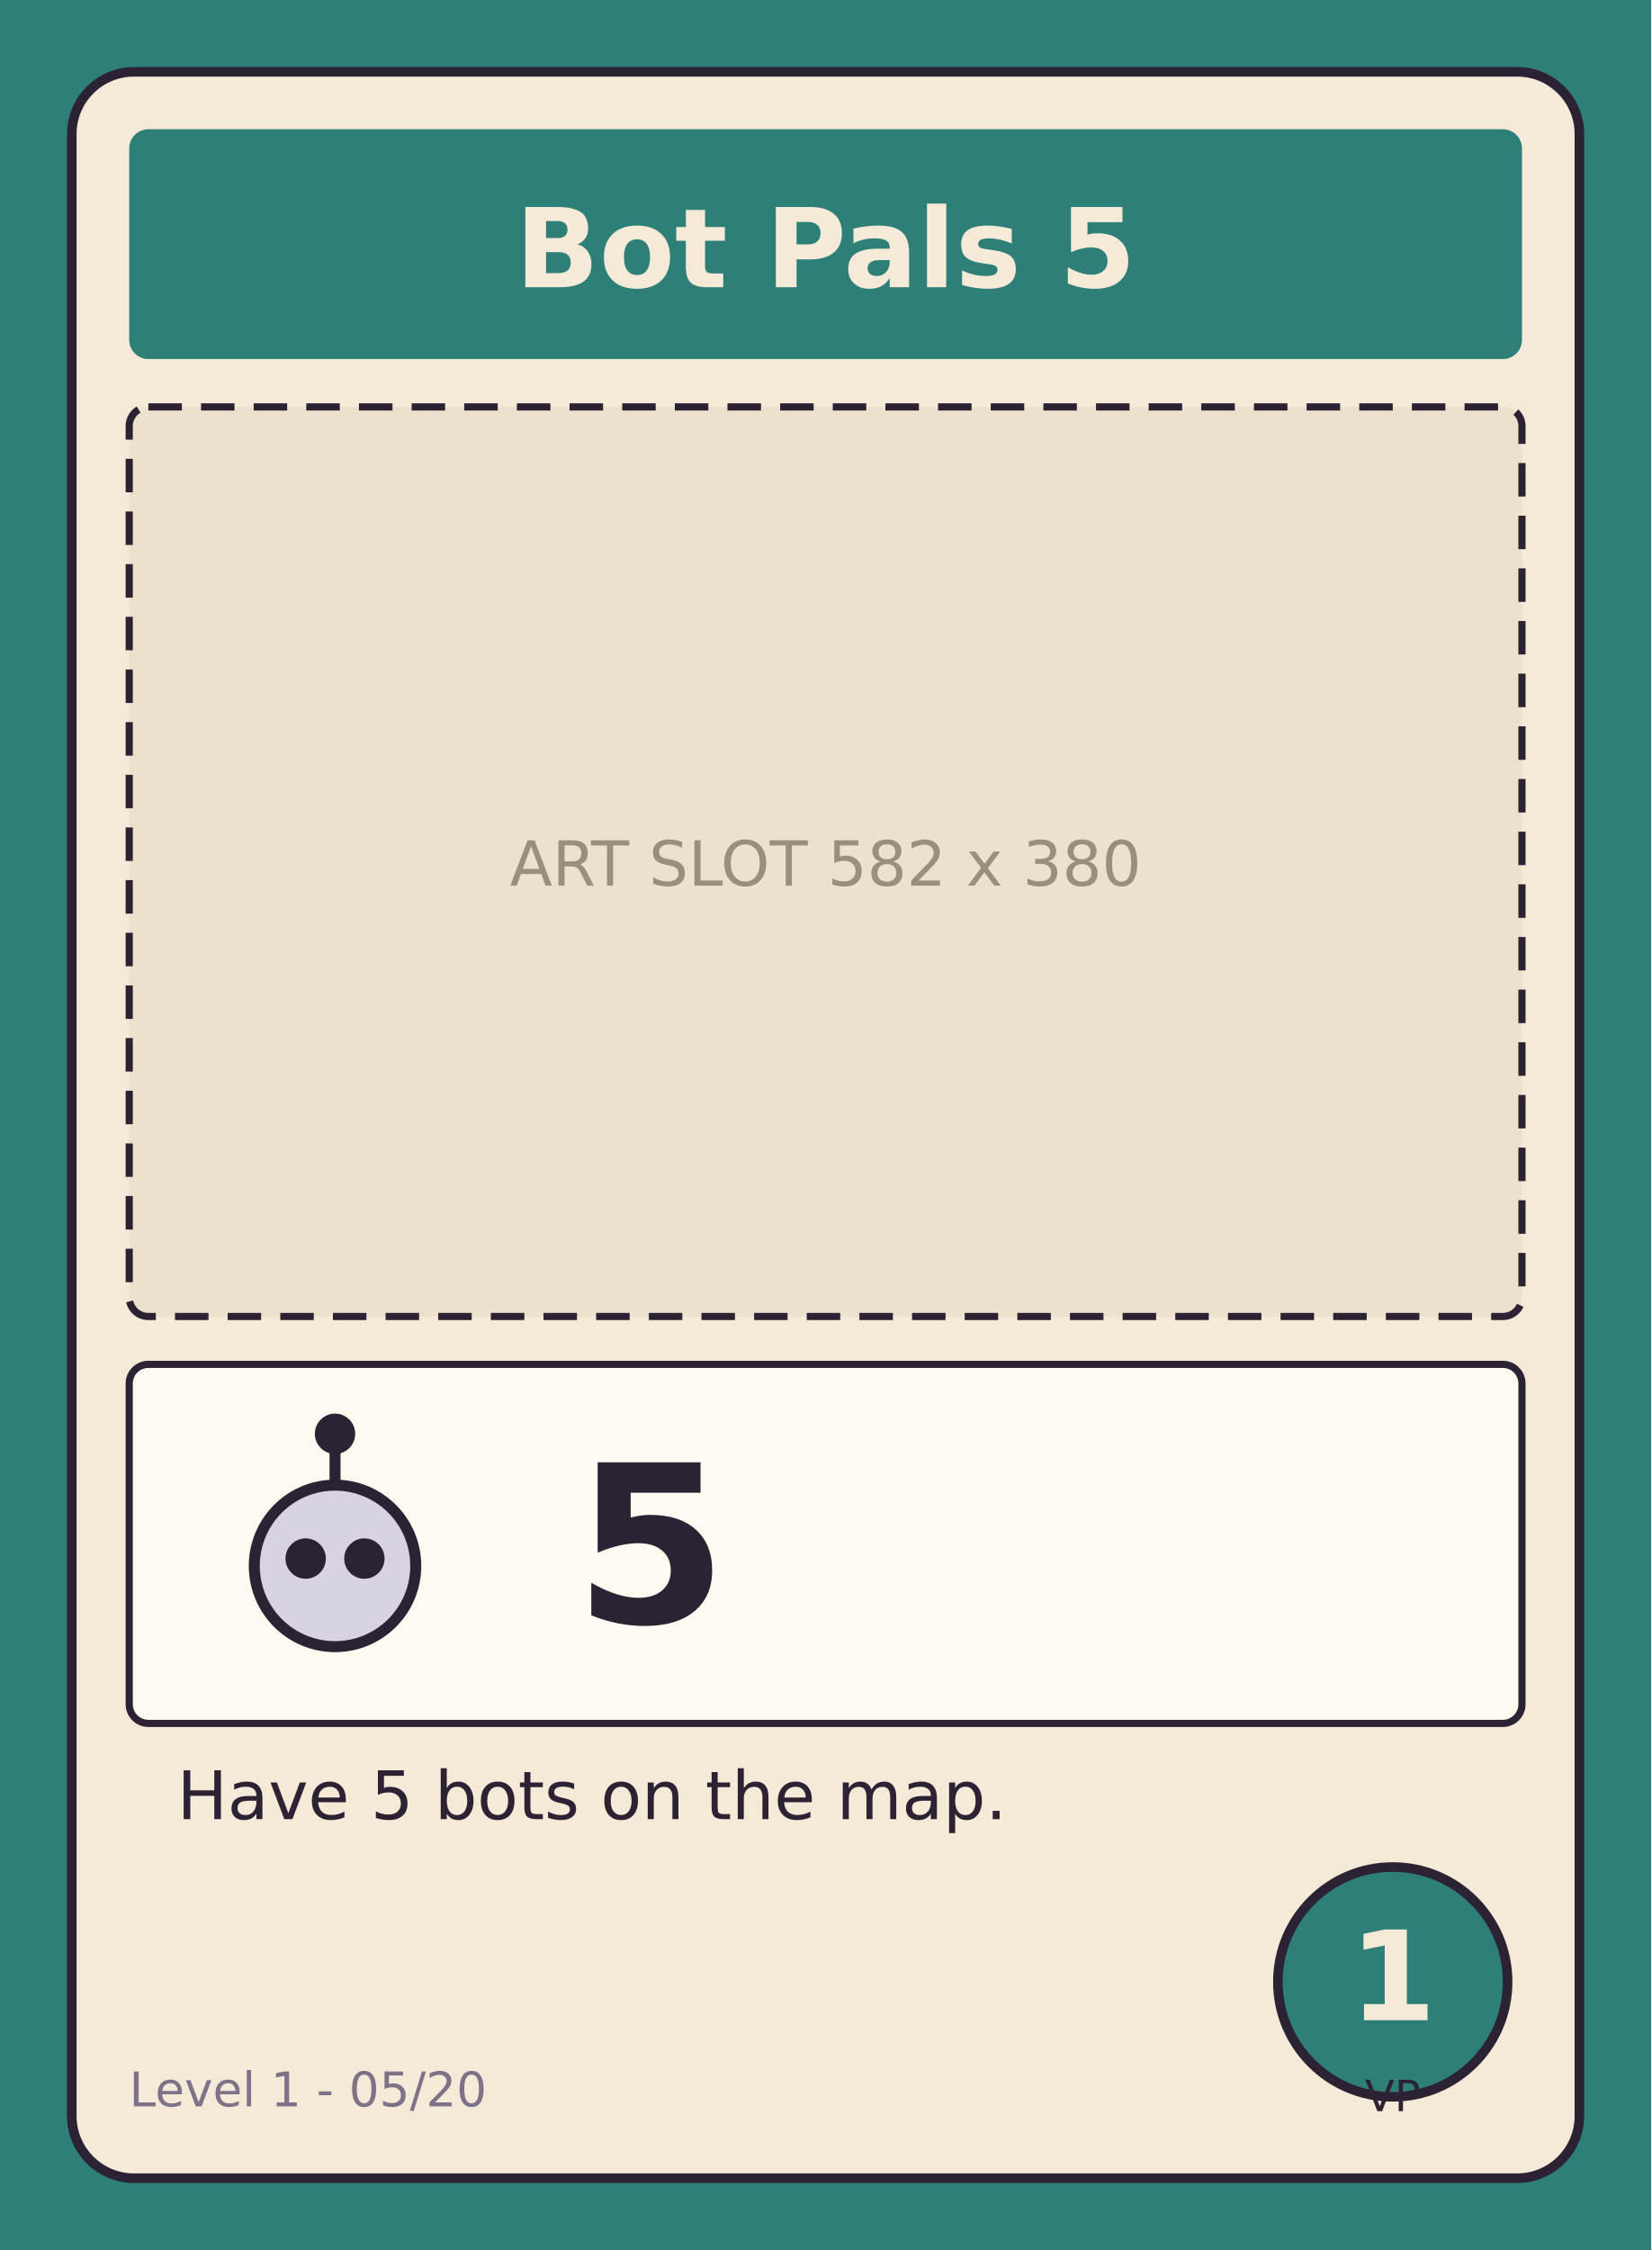
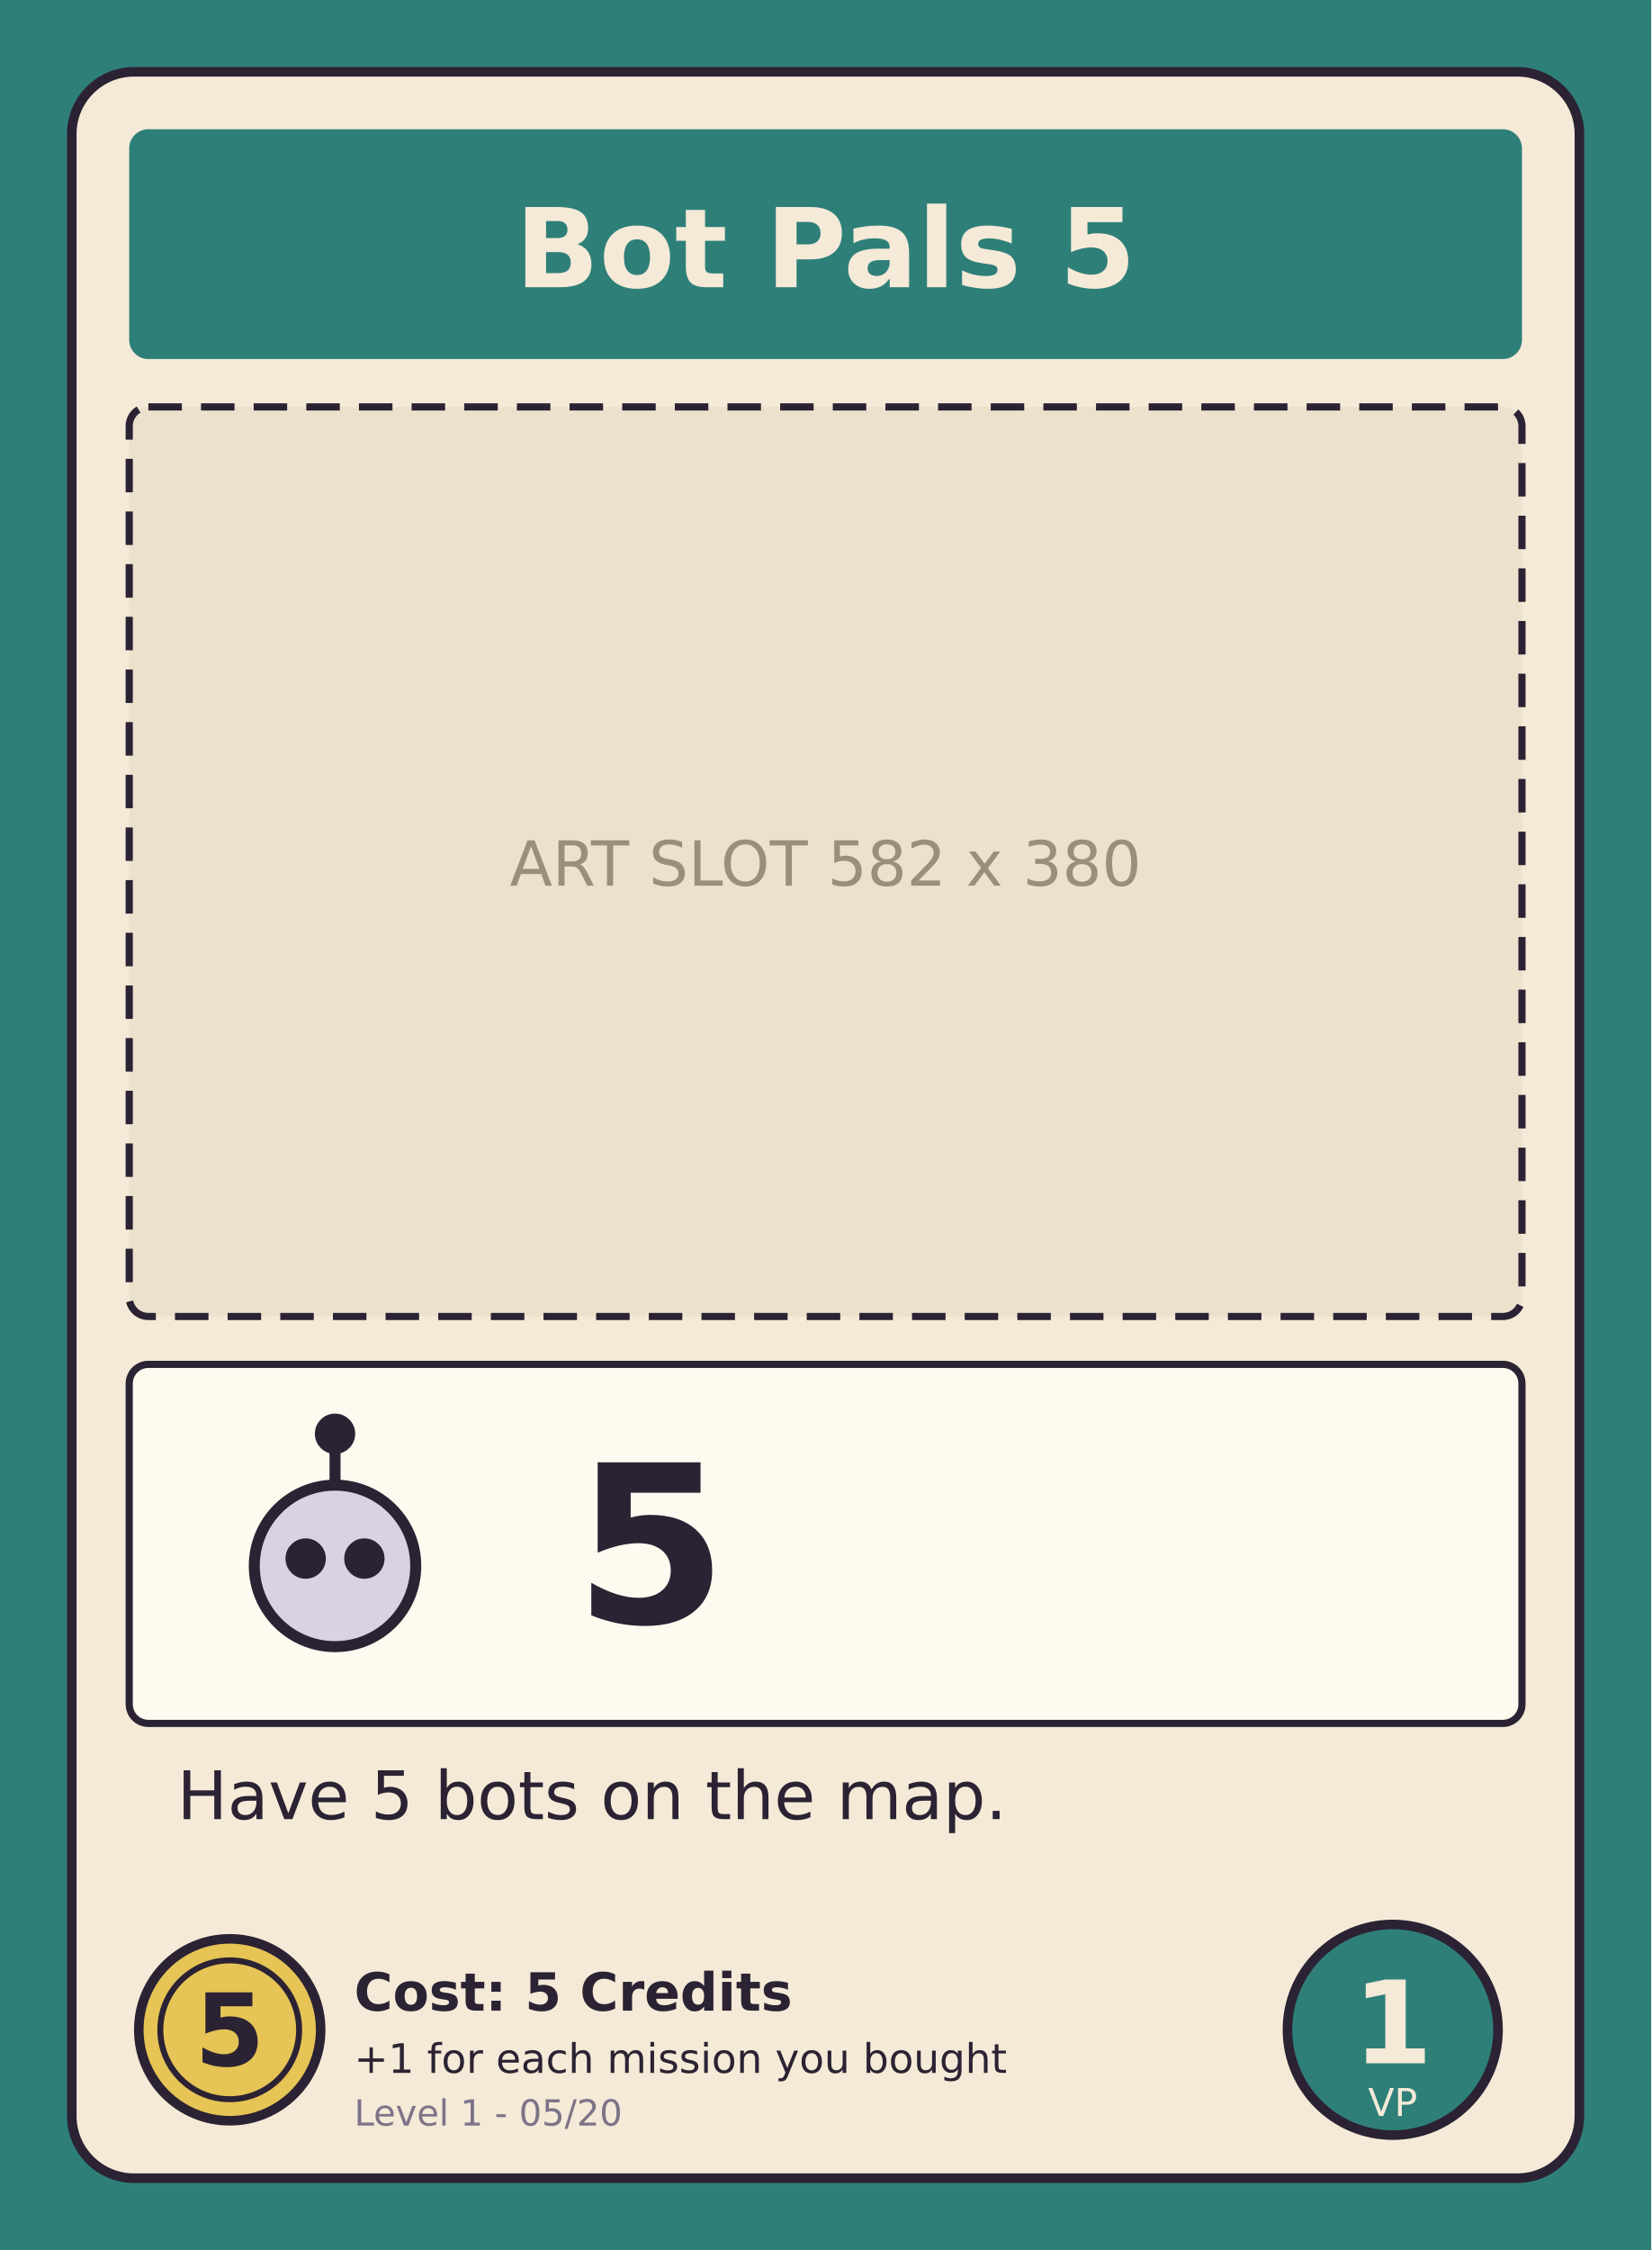
<svg xmlns="http://www.w3.org/2000/svg" viewBox="0 0 690 940" width="69.0mm" height="94.0mm" font-family="DejaVu Sans, Arial, sans-serif">
  <rect id="bleed" x="0" y="0" width="690" height="940" fill="#2f7f79" />
  <rect id="trim" x="30" y="30" width="630" height="880" rx="26" fill="#f4ead7" stroke="#2b2233" stroke-width="4" />
  <rect x="54" y="54" width="582" height="96" rx="8" fill="#2f7f79" />
  <text x="345.0" y="120" text-anchor="middle" font-size="46" font-weight="bold" fill="#f4ead7">Bot Pals 5</text>
  <g id="art-slot">
    <rect x="54" y="170" width="582" height="380" rx="8" fill="#ebe1cd" stroke="#2b2233" stroke-width="3" stroke-dasharray="14 8" />
    <text class="placeholder" x="345.0" y="370" text-anchor="middle" font-size="26" fill="#9a8f7c">ART SLOT 582 x 380</text>
  </g>
  <rect x="54" y="570" width="582" height="150" rx="8" fill="#fffaf0" stroke="#2b2233" stroke-width="3" />
  <g transform="translate(140,645) scale(1.533333)" stroke="#2b2233" stroke-width="3" stroke-linejoin="round" fill="none">
    <circle cx="0" cy="6" r="22" fill="#d9d2e3" />
    <line x1="0" y1="-16" x2="0" y2="-28" />
    <circle cx="0" cy="-30" r="4" fill="#2b2233" />
    <circle cx="-8" cy="4" r="4" fill="#2b2233" />
    <circle cx="8" cy="4" r="4" fill="#2b2233" />
  </g>
  <text x="240" y="678" font-size="92" font-weight="bold" fill="#2b2233">5</text>
  <text x="74" y="760" font-size="28" fill="#2b2233">Have 5 bots on the map.</text>
-   <circle cx="582" cy="828" r="48" fill="#2f7f79" stroke="#2b2233" stroke-width="4" />
-   <text x="582" y="844" text-anchor="middle" font-size="52" font-weight="bold" fill="#f4ead7">1</text>
-   <text x="582" y="882" text-anchor="middle" font-size="18" fill="#2b2233">VP</text>
-   <text x="54" y="880" font-size="20" fill="#7d7388">Level 1  -  05/20</text>
+   <g id="cost">
+     <circle cx="96" cy="848" r="38" fill="#e6c455" stroke="#2b2233" stroke-width="4" />
+     <circle cx="96" cy="848" r="29" fill="none" stroke="#2b2233" stroke-width="2.5" />
+     <text x="96" y="863" text-anchor="middle" font-size="42" font-weight="bold" fill="#2b2233">5</text>
+   </g>
+   <text x="148" y="840" font-size="22" font-weight="bold" fill="#2b2233">Cost: 5 Credits</text>
+   <text x="148" y="866" font-size="17" fill="#2b2233">+1 for each mission you bought</text>
+   <text x="148" y="888" font-size="15" fill="#7d7388">Level 1  -  05/20</text>
+   <circle cx="582" cy="848" r="44" fill="#2f7f79" stroke="#2b2233" stroke-width="4" />
+   <text x="582" y="862" text-anchor="middle" font-size="48" font-weight="bold" fill="#f4ead7">1</text>
+   <text x="582" y="884" text-anchor="middle" font-size="16" fill="#f4ead7">VP</text>
</svg>
